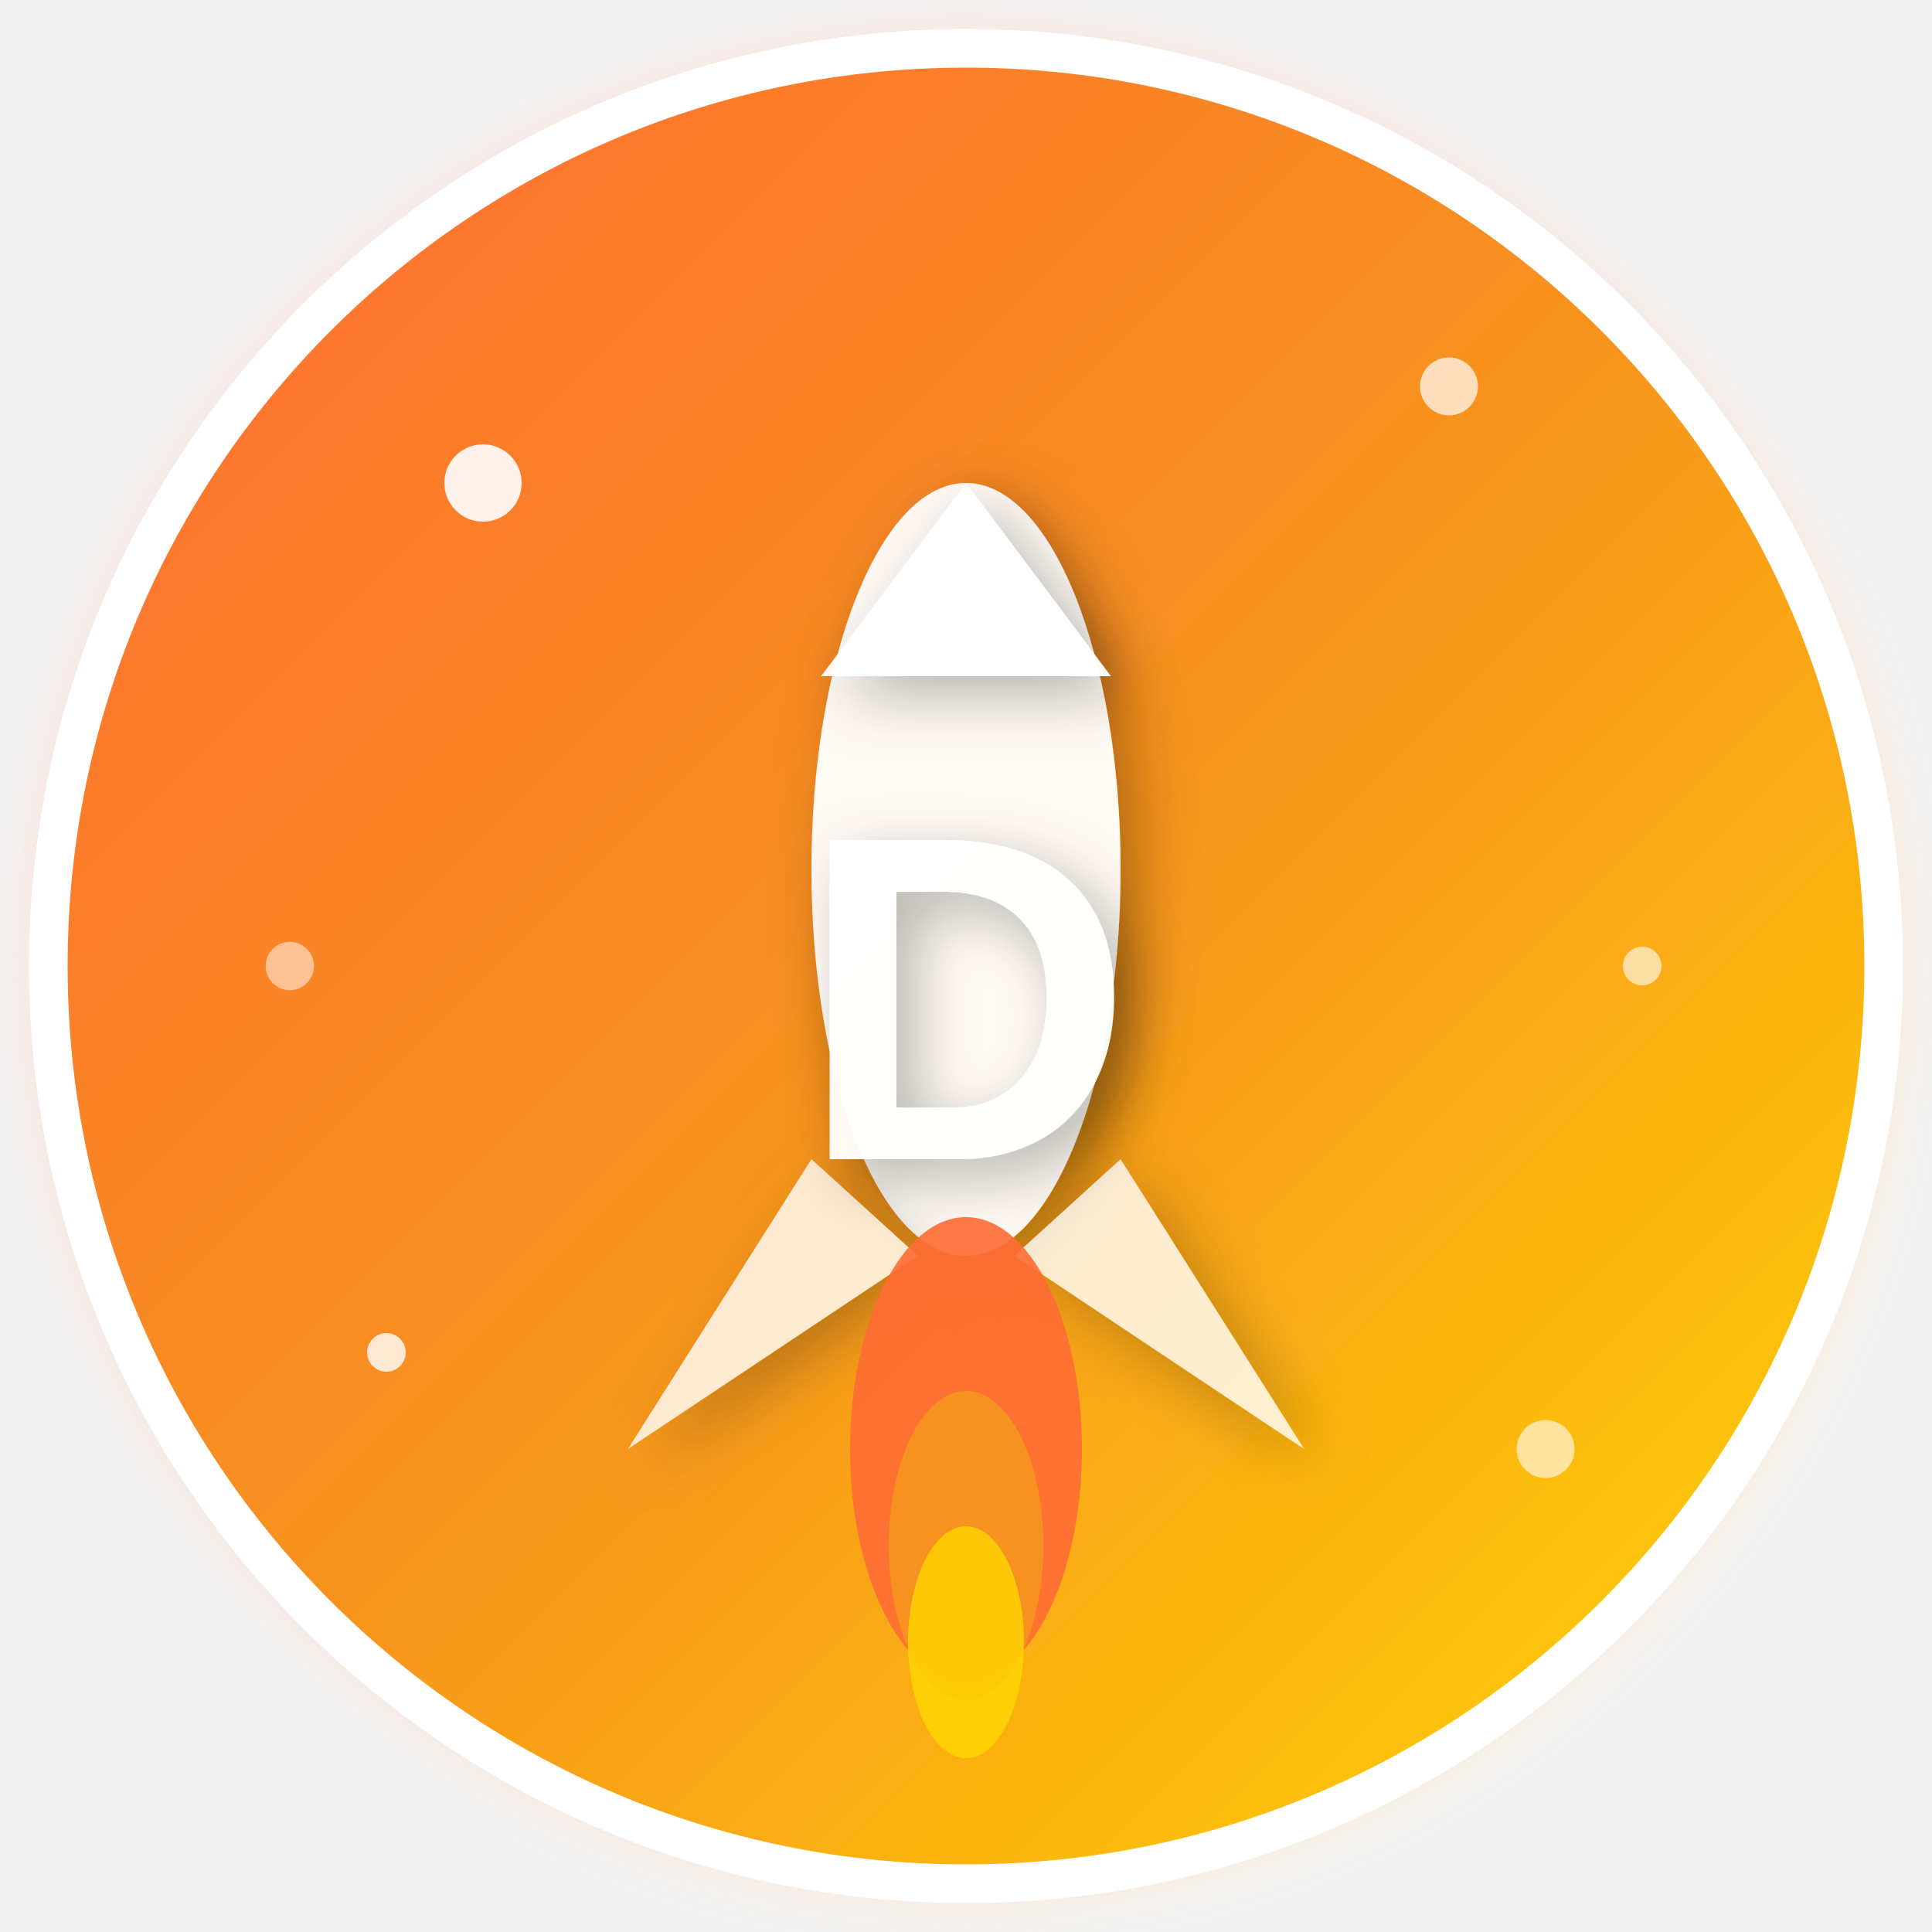
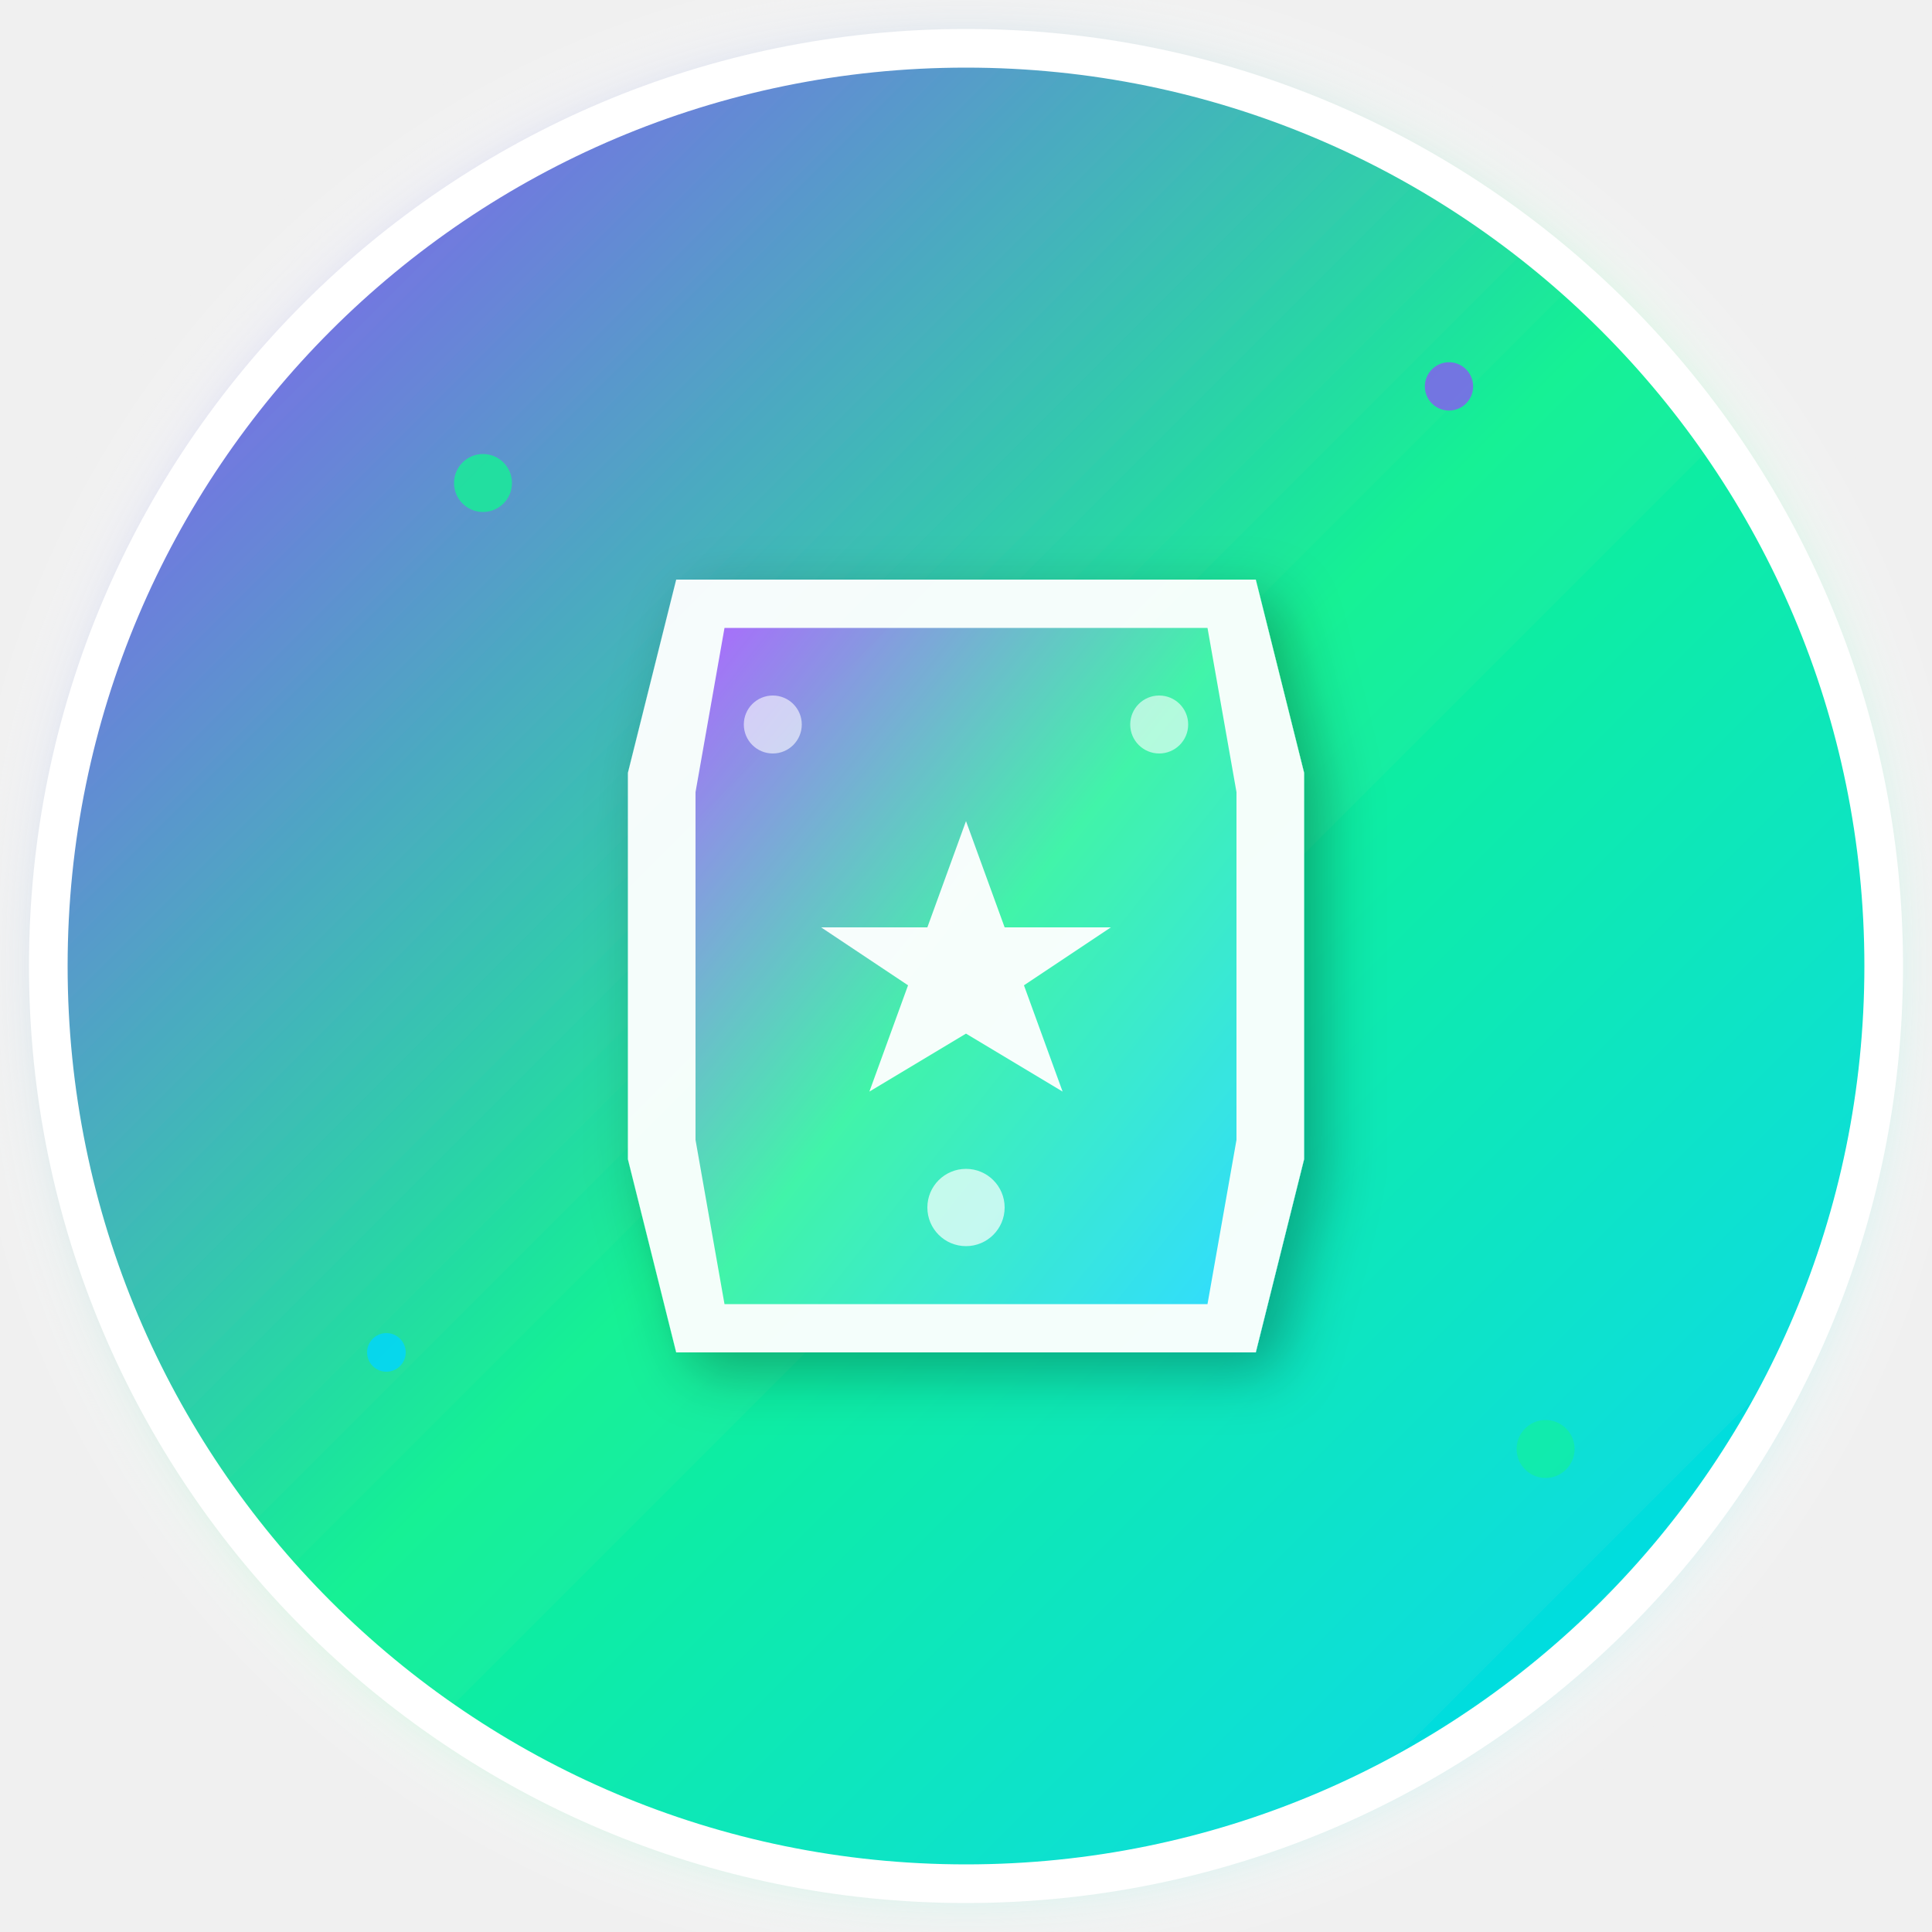
<svg xmlns="http://www.w3.org/2000/svg" viewBox="0 0 200 200" width="200" height="200">
  <defs>
-     <linearGradient id="dutseGradient" x1="0%" y1="0%" x2="100%" y2="100%">
-       <stop offset="0%" style="stop-color:#ff6b35;stop-opacity:1" />
-       <stop offset="50%" style="stop-color:#f7931e;stop-opacity:1" />
-       <stop offset="100%" style="stop-color:#ffd700;stop-opacity:1" />
+     <linearGradient id="solanaGradient" x1="0%" y1="0%" x2="100%" y2="100%">
+       <stop offset="0%" style="stop-color:#9945FF;stop-opacity:1" />
+       <stop offset="50%" style="stop-color:#14F195;stop-opacity:1" />
+       <stop offset="100%" style="stop-color:#00D4FF;stop-opacity:1" />
    </linearGradient>
    <filter id="glow" x="-50%" y="-50%" width="200%" height="200%">
      <feGaussianBlur stdDeviation="4" result="coloredBlur" />
      <feMerge>
        <feMergeNode in="coloredBlur" />
        <feMergeNode in="SourceGraphic" />
      </feMerge>
    </filter>
    <filter id="shadow" x="-50%" y="-50%" width="200%" height="200%">
      <feDropShadow dx="2" dy="2" stdDeviation="3" flood-color="#000" flood-opacity="0.3" />
    </filter>
  </defs>
-   <circle cx="100" cy="100" r="95" fill="url(#dutseGradient)" stroke="#fff" stroke-width="4" filter="url(#glow)" />
-   <ellipse cx="100" cy="90" rx="16" ry="40" fill="#fff" opacity="0.95" filter="url(#shadow)" />
-   <polygon points="100,50 85,70 115,70" fill="#fff" opacity="0.95" filter="url(#shadow)" />
-   <polygon points="84,120 65,150 95,130" fill="#fff" opacity="0.8" filter="url(#shadow)" />
-   <polygon points="116,120 135,150 105,130" fill="#fff" opacity="0.8" filter="url(#shadow)" />
-   <ellipse cx="100" cy="150" rx="12" ry="24" fill="#ff6b35" opacity="0.9" />
-   <ellipse cx="100" cy="160" rx="8" ry="16" fill="#f7931e" opacity="0.95" />
-   <ellipse cx="100" cy="170" rx="6" ry="12" fill="#ffd700" opacity="0.8" />
-   <circle cx="50" cy="50" r="4" fill="#fff" opacity="0.9" />
-   <circle cx="150" cy="40" r="3" fill="#fff" opacity="0.7" />
-   <circle cx="40" cy="140" r="2" fill="#fff" opacity="0.8" />
-   <circle cx="160" cy="150" r="3" fill="#fff" opacity="0.6" />
-   <circle cx="30" cy="100" r="2.5" fill="#fff" opacity="0.5" />
-   <circle cx="170" cy="100" r="2" fill="#fff" opacity="0.6" />
-   <text x="100" y="120" font-family="Arial, sans-serif" font-size="48" font-weight="bold" fill="#fff" text-anchor="middle" opacity="0.95" filter="url(#shadow)">D</text>
+   <circle cx="100" cy="100" r="95" fill="url(#solanaGradient)" stroke="#fff" stroke-width="4" filter="url(#glow)" />
+   <g transform="translate(100, 100)">
+     <path d="M -30,-40 L 30,-40 L 35,-20 L 35,20 L 30,40 L -30,40 L -35,20 L -35,-20 Z" fill="#fff" opacity="0.95" filter="url(#shadow)" />
+     <path d="M -25,-35 L 25,-35 L 28,-18 L 28,18 L 25,35 L -25,35 L -28,18 L -28,-18 Z" fill="url(#solanaGradient)" opacity="0.8" />
+     <path d="M 0,-15 L 4,-4 L 15,-4 L 6,2 L 10,13 L 0,7 L -10,13 L -6,2 L -15,-4 L -4,-4 Z" fill="#fff" opacity="0.95" />
+     <circle cx="-20" cy="-25" r="3" fill="#fff" opacity="0.6" />
+     <circle cx="20" cy="-25" r="3" fill="#fff" opacity="0.6" />
+     <circle cx="0" cy="25" r="4" fill="#fff" opacity="0.7" />
+   </g>
+   <circle cx="50" cy="50" r="3" fill="#14F195" opacity="0.8" />
+   <circle cx="150" cy="40" r="2.5" fill="#9945FF" opacity="0.7" />
+   <circle cx="40" cy="140" r="2" fill="#00D4FF" opacity="0.8" />
+   <circle cx="160" cy="150" r="3" fill="#14F195" opacity="0.6" />
</svg>
